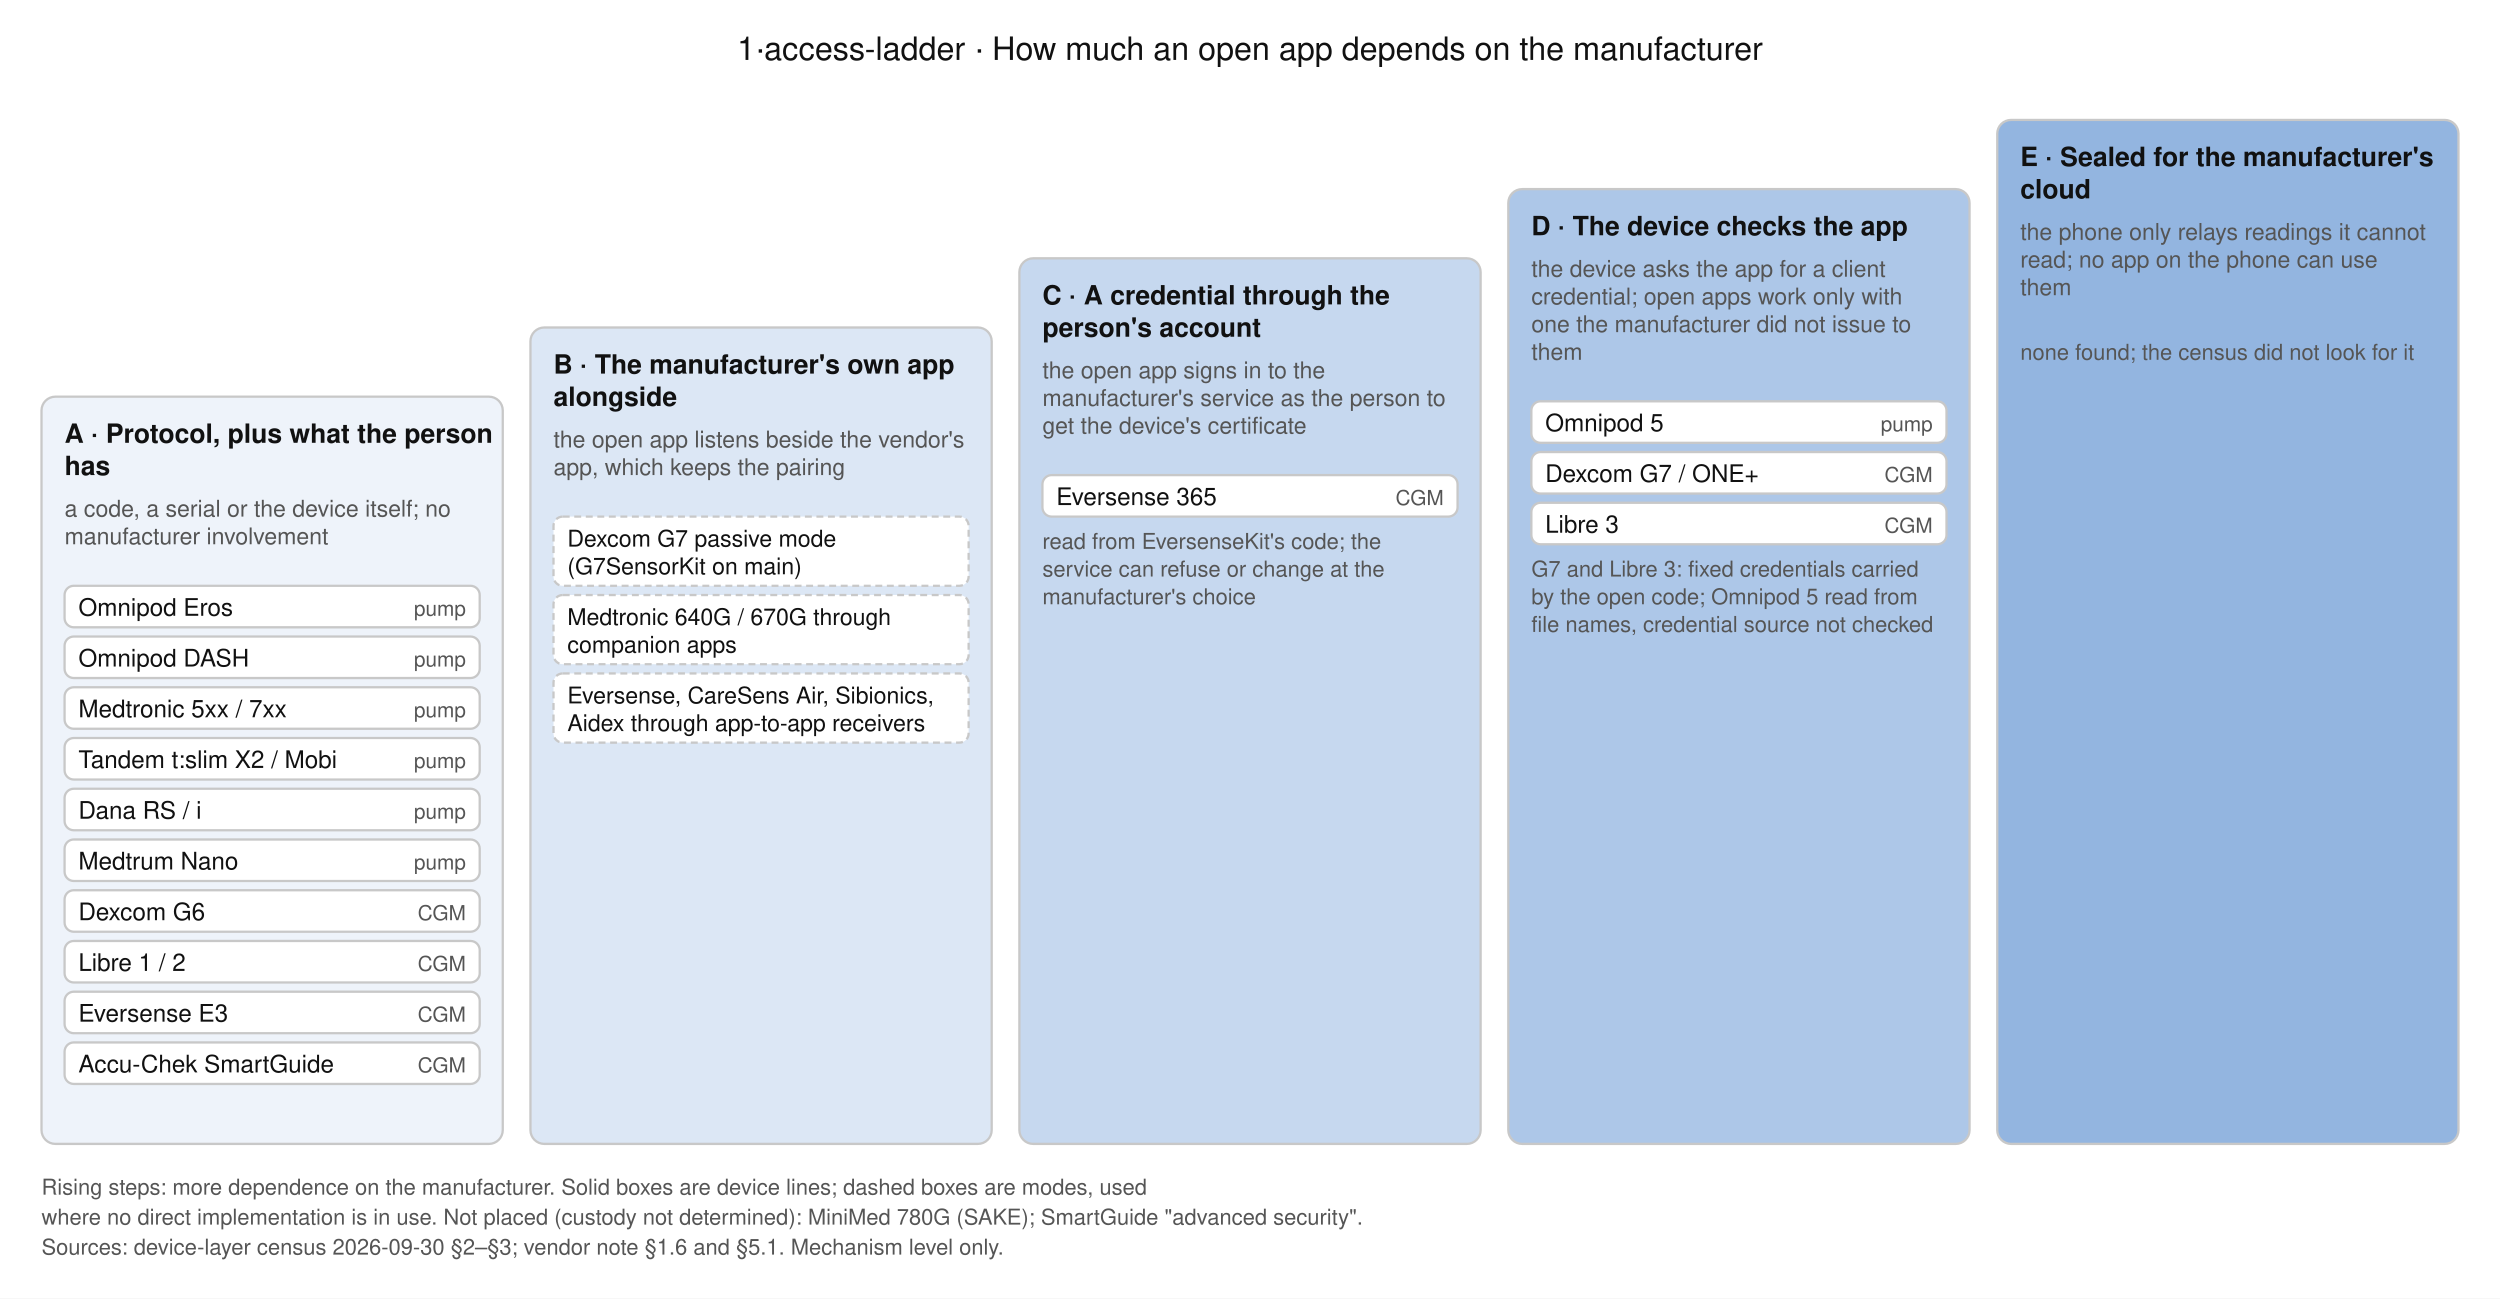
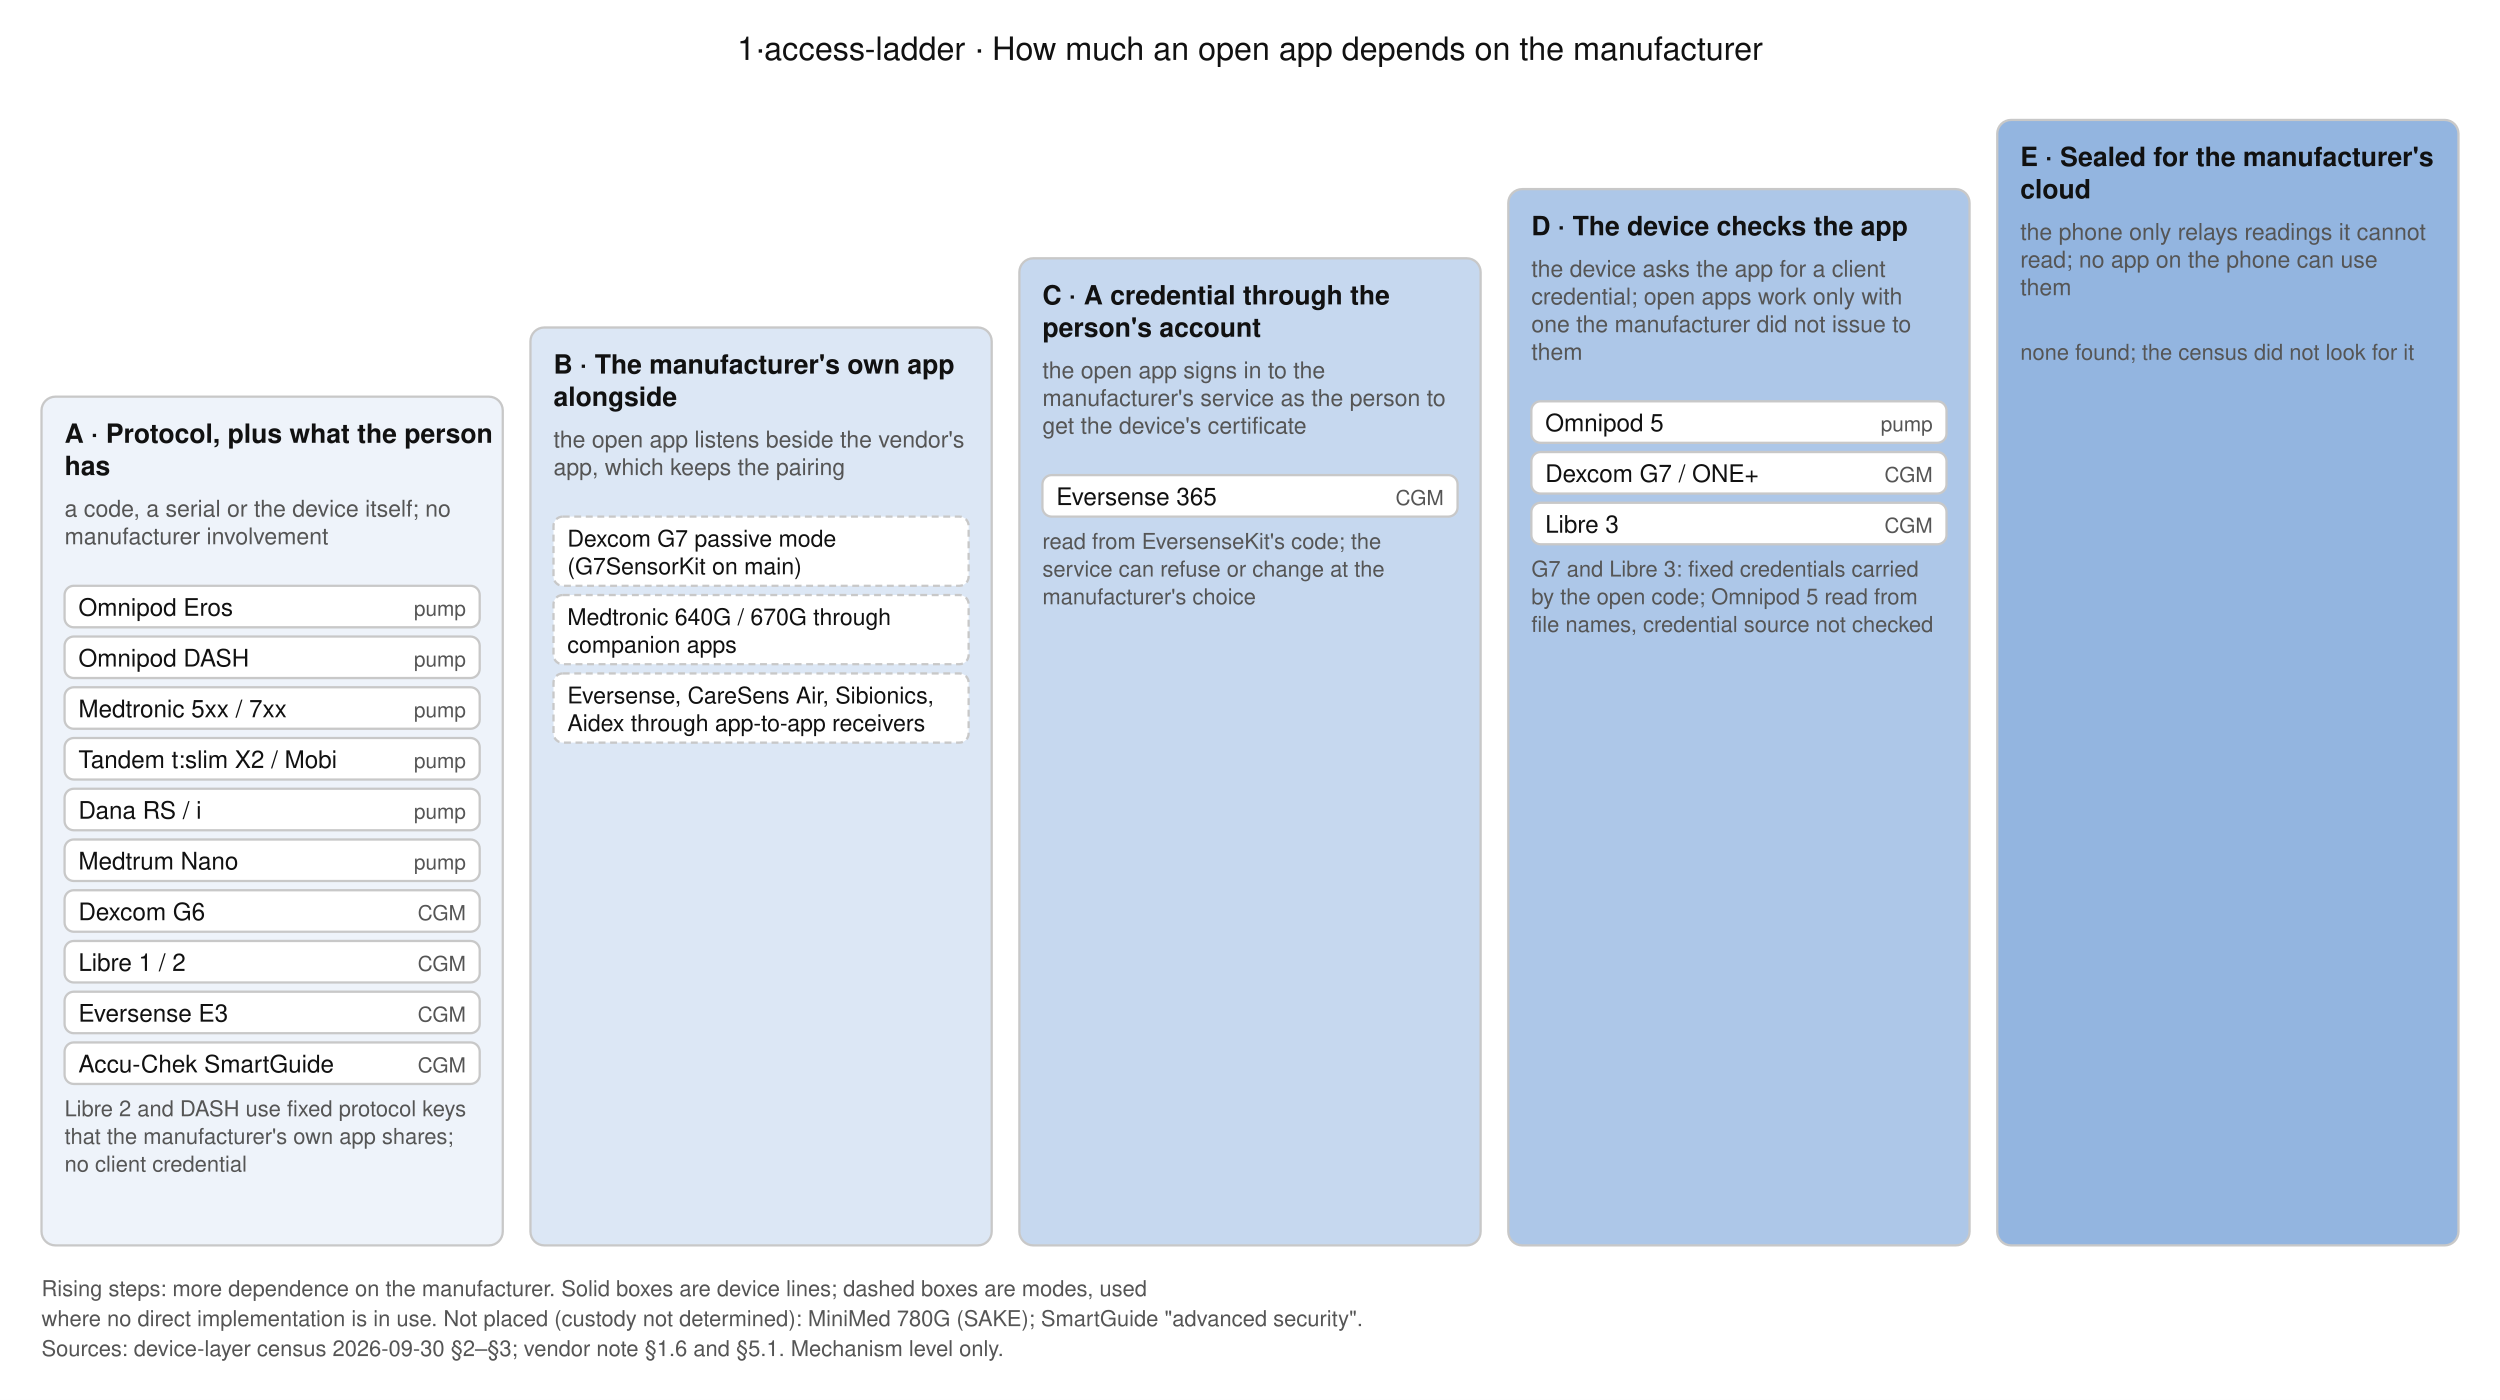
- <svg xmlns="http://www.w3.org/2000/svg" width="1084" height="563" viewBox="0 0 1084 563" font-family="Helvetica, Arial, sans-serif">
-   <rect x="0" y="0" width="1084" height="563" fill="#ffffff" />
+ <svg xmlns="http://www.w3.org/2000/svg" width="1084" height="607" viewBox="0 0 1084 607" font-family="Helvetica, Arial, sans-serif">
+   <rect x="0" y="0" width="1084" height="607" fill="#ffffff" />
  <text x="542.0" y="26.0" font-size="14" fill="#111111" text-anchor="middle">1·access-ladder · How much an open app depends on the manufacturer</text>
-   <rect x="18" y="172" width="200" height="324" rx="6" fill="#eef3fa" stroke="#c8c8c8" />
+   <rect x="18" y="172" width="200" height="368" rx="6" fill="#eef3fa" stroke="#c8c8c8" />
  <text x="28.0" y="192.0" font-size="11.5" fill="#111111" text-anchor="start" font-weight="bold">A · Protocol, plus what the person</text>
  <text x="28.0" y="206.0" font-size="11.5" fill="#111111" text-anchor="start" font-weight="bold">has</text>
  <text x="28.0" y="224.0" font-size="10" fill="#555555" text-anchor="start">a code, a serial or the device itself; no</text>
  <text x="28.0" y="236.0" font-size="10" fill="#555555" text-anchor="start">manufacturer involvement</text>
  <rect x="28" y="254" width="180" height="18" rx="4" fill="#ffffff" stroke="#c8c8c8" />
  <text x="34.0" y="267.0" font-size="10.5" fill="#111111" text-anchor="start">Omnipod Eros</text>
  <text x="202.0" y="267.0" font-size="9" fill="#555555" text-anchor="end">pump</text>
  <rect x="28" y="276" width="180" height="18" rx="4" fill="#ffffff" stroke="#c8c8c8" />
  <text x="34.0" y="289.0" font-size="10.5" fill="#111111" text-anchor="start">Omnipod DASH</text>
  <text x="202.0" y="289.0" font-size="9" fill="#555555" text-anchor="end">pump</text>
  <rect x="28" y="298" width="180" height="18" rx="4" fill="#ffffff" stroke="#c8c8c8" />
  <text x="34.0" y="311.0" font-size="10.5" fill="#111111" text-anchor="start">Medtronic 5xx / 7xx</text>
  <text x="202.0" y="311.0" font-size="9" fill="#555555" text-anchor="end">pump</text>
  <rect x="28" y="320" width="180" height="18" rx="4" fill="#ffffff" stroke="#c8c8c8" />
  <text x="34.0" y="333.0" font-size="10.5" fill="#111111" text-anchor="start">Tandem t:slim X2 / Mobi</text>
  <text x="202.0" y="333.0" font-size="9" fill="#555555" text-anchor="end">pump</text>
  <rect x="28" y="342" width="180" height="18" rx="4" fill="#ffffff" stroke="#c8c8c8" />
  <text x="34.0" y="355.0" font-size="10.5" fill="#111111" text-anchor="start">Dana RS / i</text>
  <text x="202.0" y="355.0" font-size="9" fill="#555555" text-anchor="end">pump</text>
  <rect x="28" y="364" width="180" height="18" rx="4" fill="#ffffff" stroke="#c8c8c8" />
  <text x="34.0" y="377.0" font-size="10.5" fill="#111111" text-anchor="start">Medtrum Nano</text>
  <text x="202.0" y="377.0" font-size="9" fill="#555555" text-anchor="end">pump</text>
  <rect x="28" y="386" width="180" height="18" rx="4" fill="#ffffff" stroke="#c8c8c8" />
  <text x="34.0" y="399.0" font-size="10.5" fill="#111111" text-anchor="start">Dexcom G6</text>
  <text x="202.0" y="399.0" font-size="9" fill="#555555" text-anchor="end">CGM</text>
  <rect x="28" y="408" width="180" height="18" rx="4" fill="#ffffff" stroke="#c8c8c8" />
  <text x="34.0" y="421.0" font-size="10.5" fill="#111111" text-anchor="start">Libre 1 / 2</text>
  <text x="202.0" y="421.0" font-size="9" fill="#555555" text-anchor="end">CGM</text>
  <rect x="28" y="430" width="180" height="18" rx="4" fill="#ffffff" stroke="#c8c8c8" />
  <text x="34.0" y="443.0" font-size="10.5" fill="#111111" text-anchor="start">Eversense E3</text>
  <text x="202.0" y="443.0" font-size="9" fill="#555555" text-anchor="end">CGM</text>
  <rect x="28" y="452" width="180" height="18" rx="4" fill="#ffffff" stroke="#c8c8c8" />
  <text x="34.0" y="465.0" font-size="10.5" fill="#111111" text-anchor="start">Accu-Chek SmartGuide</text>
  <text x="202.0" y="465.0" font-size="9" fill="#555555" text-anchor="end">CGM</text>
-   <rect x="230" y="142" width="200" height="354" rx="6" fill="#dce7f5" stroke="#c8c8c8" />
+   <text x="28.0" y="484.0" font-size="9.5" fill="#555555" text-anchor="start">Libre 2 and DASH use fixed protocol keys</text>
+   <text x="28.0" y="496.0" font-size="9.5" fill="#555555" text-anchor="start">that the manufacturer's own app shares;</text>
+   <text x="28.0" y="508.0" font-size="9.5" fill="#555555" text-anchor="start">no client credential</text>
+   <rect x="230" y="142" width="200" height="398" rx="6" fill="#dce7f5" stroke="#c8c8c8" />
  <text x="240.0" y="162.0" font-size="11.5" fill="#111111" text-anchor="start" font-weight="bold">B · The manufacturer's own app</text>
  <text x="240.0" y="176.0" font-size="11.5" fill="#111111" text-anchor="start" font-weight="bold">alongside</text>
  <text x="240.0" y="194.0" font-size="10" fill="#555555" text-anchor="start">the open app listens beside the vendor's</text>
  <text x="240.0" y="206.0" font-size="10" fill="#555555" text-anchor="start">app, which keeps the pairing</text>
  <rect x="240" y="224" width="180" height="30" rx="4" fill="#ffffff" stroke="#c8c8c8" stroke-dasharray="3,2" />
  <text x="246.0" y="237.0" font-size="10" fill="#111111" text-anchor="start">Dexcom G7 passive mode</text>
  <text x="246.0" y="249.0" font-size="10" fill="#111111" text-anchor="start">(G7SensorKit on main)</text>
  <rect x="240" y="258" width="180" height="30" rx="4" fill="#ffffff" stroke="#c8c8c8" stroke-dasharray="3,2" />
  <text x="246.0" y="271.0" font-size="10" fill="#111111" text-anchor="start">Medtronic 640G / 670G through</text>
  <text x="246.0" y="283.0" font-size="10" fill="#111111" text-anchor="start">companion apps</text>
  <rect x="240" y="292" width="180" height="30" rx="4" fill="#ffffff" stroke="#c8c8c8" stroke-dasharray="3,2" />
  <text x="246.0" y="305.0" font-size="10" fill="#111111" text-anchor="start">Eversense, CareSens Air, Sibionics,</text>
  <text x="246.0" y="317.0" font-size="10" fill="#111111" text-anchor="start">Aidex through app-to-app receivers</text>
-   <rect x="442" y="112" width="200" height="384" rx="6" fill="#c6d8ef" stroke="#c8c8c8" />
+   <rect x="442" y="112" width="200" height="428" rx="6" fill="#c6d8ef" stroke="#c8c8c8" />
  <text x="452.0" y="132.0" font-size="11.5" fill="#111111" text-anchor="start" font-weight="bold">C · A credential through the</text>
  <text x="452.0" y="146.0" font-size="11.5" fill="#111111" text-anchor="start" font-weight="bold">person's account</text>
  <text x="452.0" y="164.0" font-size="10" fill="#555555" text-anchor="start">the open app signs in to the</text>
  <text x="452.0" y="176.0" font-size="10" fill="#555555" text-anchor="start">manufacturer's service as the person to</text>
  <text x="452.0" y="188.0" font-size="10" fill="#555555" text-anchor="start">get the device's certificate</text>
  <rect x="452" y="206" width="180" height="18" rx="4" fill="#ffffff" stroke="#c8c8c8" />
  <text x="458.0" y="219.0" font-size="10.5" fill="#111111" text-anchor="start">Eversense 365</text>
  <text x="626.0" y="219.0" font-size="9" fill="#555555" text-anchor="end">CGM</text>
  <text x="452.0" y="238.0" font-size="9.5" fill="#555555" text-anchor="start">read from EversenseKit's code; the</text>
  <text x="452.0" y="250.0" font-size="9.5" fill="#555555" text-anchor="start">service can refuse or change at the</text>
  <text x="452.0" y="262.0" font-size="9.5" fill="#555555" text-anchor="start">manufacturer's choice</text>
-   <rect x="654" y="82" width="200" height="414" rx="6" fill="#adc7e8" stroke="#c8c8c8" />
+   <rect x="654" y="82" width="200" height="458" rx="6" fill="#adc7e8" stroke="#c8c8c8" />
  <text x="664.0" y="102.0" font-size="11.5" fill="#111111" text-anchor="start" font-weight="bold">D · The device checks the app</text>
  <text x="664.0" y="120.0" font-size="10" fill="#555555" text-anchor="start">the device asks the app for a client</text>
  <text x="664.0" y="132.0" font-size="10" fill="#555555" text-anchor="start">credential; open apps work only with</text>
  <text x="664.0" y="144.0" font-size="10" fill="#555555" text-anchor="start">one the manufacturer did not issue to</text>
  <text x="664.0" y="156.0" font-size="10" fill="#555555" text-anchor="start">them</text>
  <rect x="664" y="174" width="180" height="18" rx="4" fill="#ffffff" stroke="#c8c8c8" />
  <text x="670.0" y="187.0" font-size="10.5" fill="#111111" text-anchor="start">Omnipod 5</text>
  <text x="838.0" y="187.0" font-size="9" fill="#555555" text-anchor="end">pump</text>
  <rect x="664" y="196" width="180" height="18" rx="4" fill="#ffffff" stroke="#c8c8c8" />
  <text x="670.0" y="209.0" font-size="10.5" fill="#111111" text-anchor="start">Dexcom G7 / ONE+</text>
  <text x="838.0" y="209.0" font-size="9" fill="#555555" text-anchor="end">CGM</text>
  <rect x="664" y="218" width="180" height="18" rx="4" fill="#ffffff" stroke="#c8c8c8" />
  <text x="670.0" y="231.0" font-size="10.5" fill="#111111" text-anchor="start">Libre 3</text>
  <text x="838.0" y="231.0" font-size="9" fill="#555555" text-anchor="end">CGM</text>
  <text x="664.0" y="250.0" font-size="9.5" fill="#555555" text-anchor="start">G7 and Libre 3: fixed credentials carried</text>
  <text x="664.0" y="262.0" font-size="9.5" fill="#555555" text-anchor="start">by the open code; Omnipod 5 read from</text>
  <text x="664.0" y="274.0" font-size="9.5" fill="#555555" text-anchor="start">file names, credential source not checked</text>
-   <rect x="866" y="52" width="200" height="444" rx="6" fill="#93b5e0" stroke="#c8c8c8" />
+   <rect x="866" y="52" width="200" height="488" rx="6" fill="#93b5e0" stroke="#c8c8c8" />
  <text x="876.0" y="72.0" font-size="11.5" fill="#111111" text-anchor="start" font-weight="bold">E · Sealed for the manufacturer's</text>
  <text x="876.0" y="86.0" font-size="11.5" fill="#111111" text-anchor="start" font-weight="bold">cloud</text>
  <text x="876.0" y="104.0" font-size="10" fill="#555555" text-anchor="start">the phone only relays readings it cannot</text>
  <text x="876.0" y="116.0" font-size="10" fill="#555555" text-anchor="start">read; no app on the phone can use</text>
  <text x="876.0" y="128.0" font-size="10" fill="#555555" text-anchor="start">them</text>
  <text x="876.0" y="156.0" font-size="9.5" fill="#555555" text-anchor="start">none found; the census did not look for it</text>
-   <text x="18.0" y="518.0" font-size="9.5" fill="#555555" text-anchor="start">Rising steps: more dependence on the manufacturer. Solid boxes are device lines; dashed boxes are modes, used</text>
-   <text x="18.0" y="531.0" font-size="9.5" fill="#555555" text-anchor="start">where no direct implementation is in use. Not placed (custody not determined): MiniMed 780G (SAKE); SmartGuide "advanced security".</text>
-   <text x="18.0" y="544.0" font-size="9.5" fill="#555555" text-anchor="start">Sources: device-layer census 2026-09-30 §2–§3; vendor note §1.6 and §5.1. Mechanism level only.</text>
+   <text x="18.0" y="562.0" font-size="9.5" fill="#555555" text-anchor="start">Rising steps: more dependence on the manufacturer. Solid boxes are device lines; dashed boxes are modes, used</text>
+   <text x="18.0" y="575.0" font-size="9.5" fill="#555555" text-anchor="start">where no direct implementation is in use. Not placed (custody not determined): MiniMed 780G (SAKE); SmartGuide "advanced security".</text>
+   <text x="18.0" y="588.0" font-size="9.5" fill="#555555" text-anchor="start">Sources: device-layer census 2026-09-30 §2–§3; vendor note §1.6 and §5.1. Mechanism level only.</text>
</svg>
